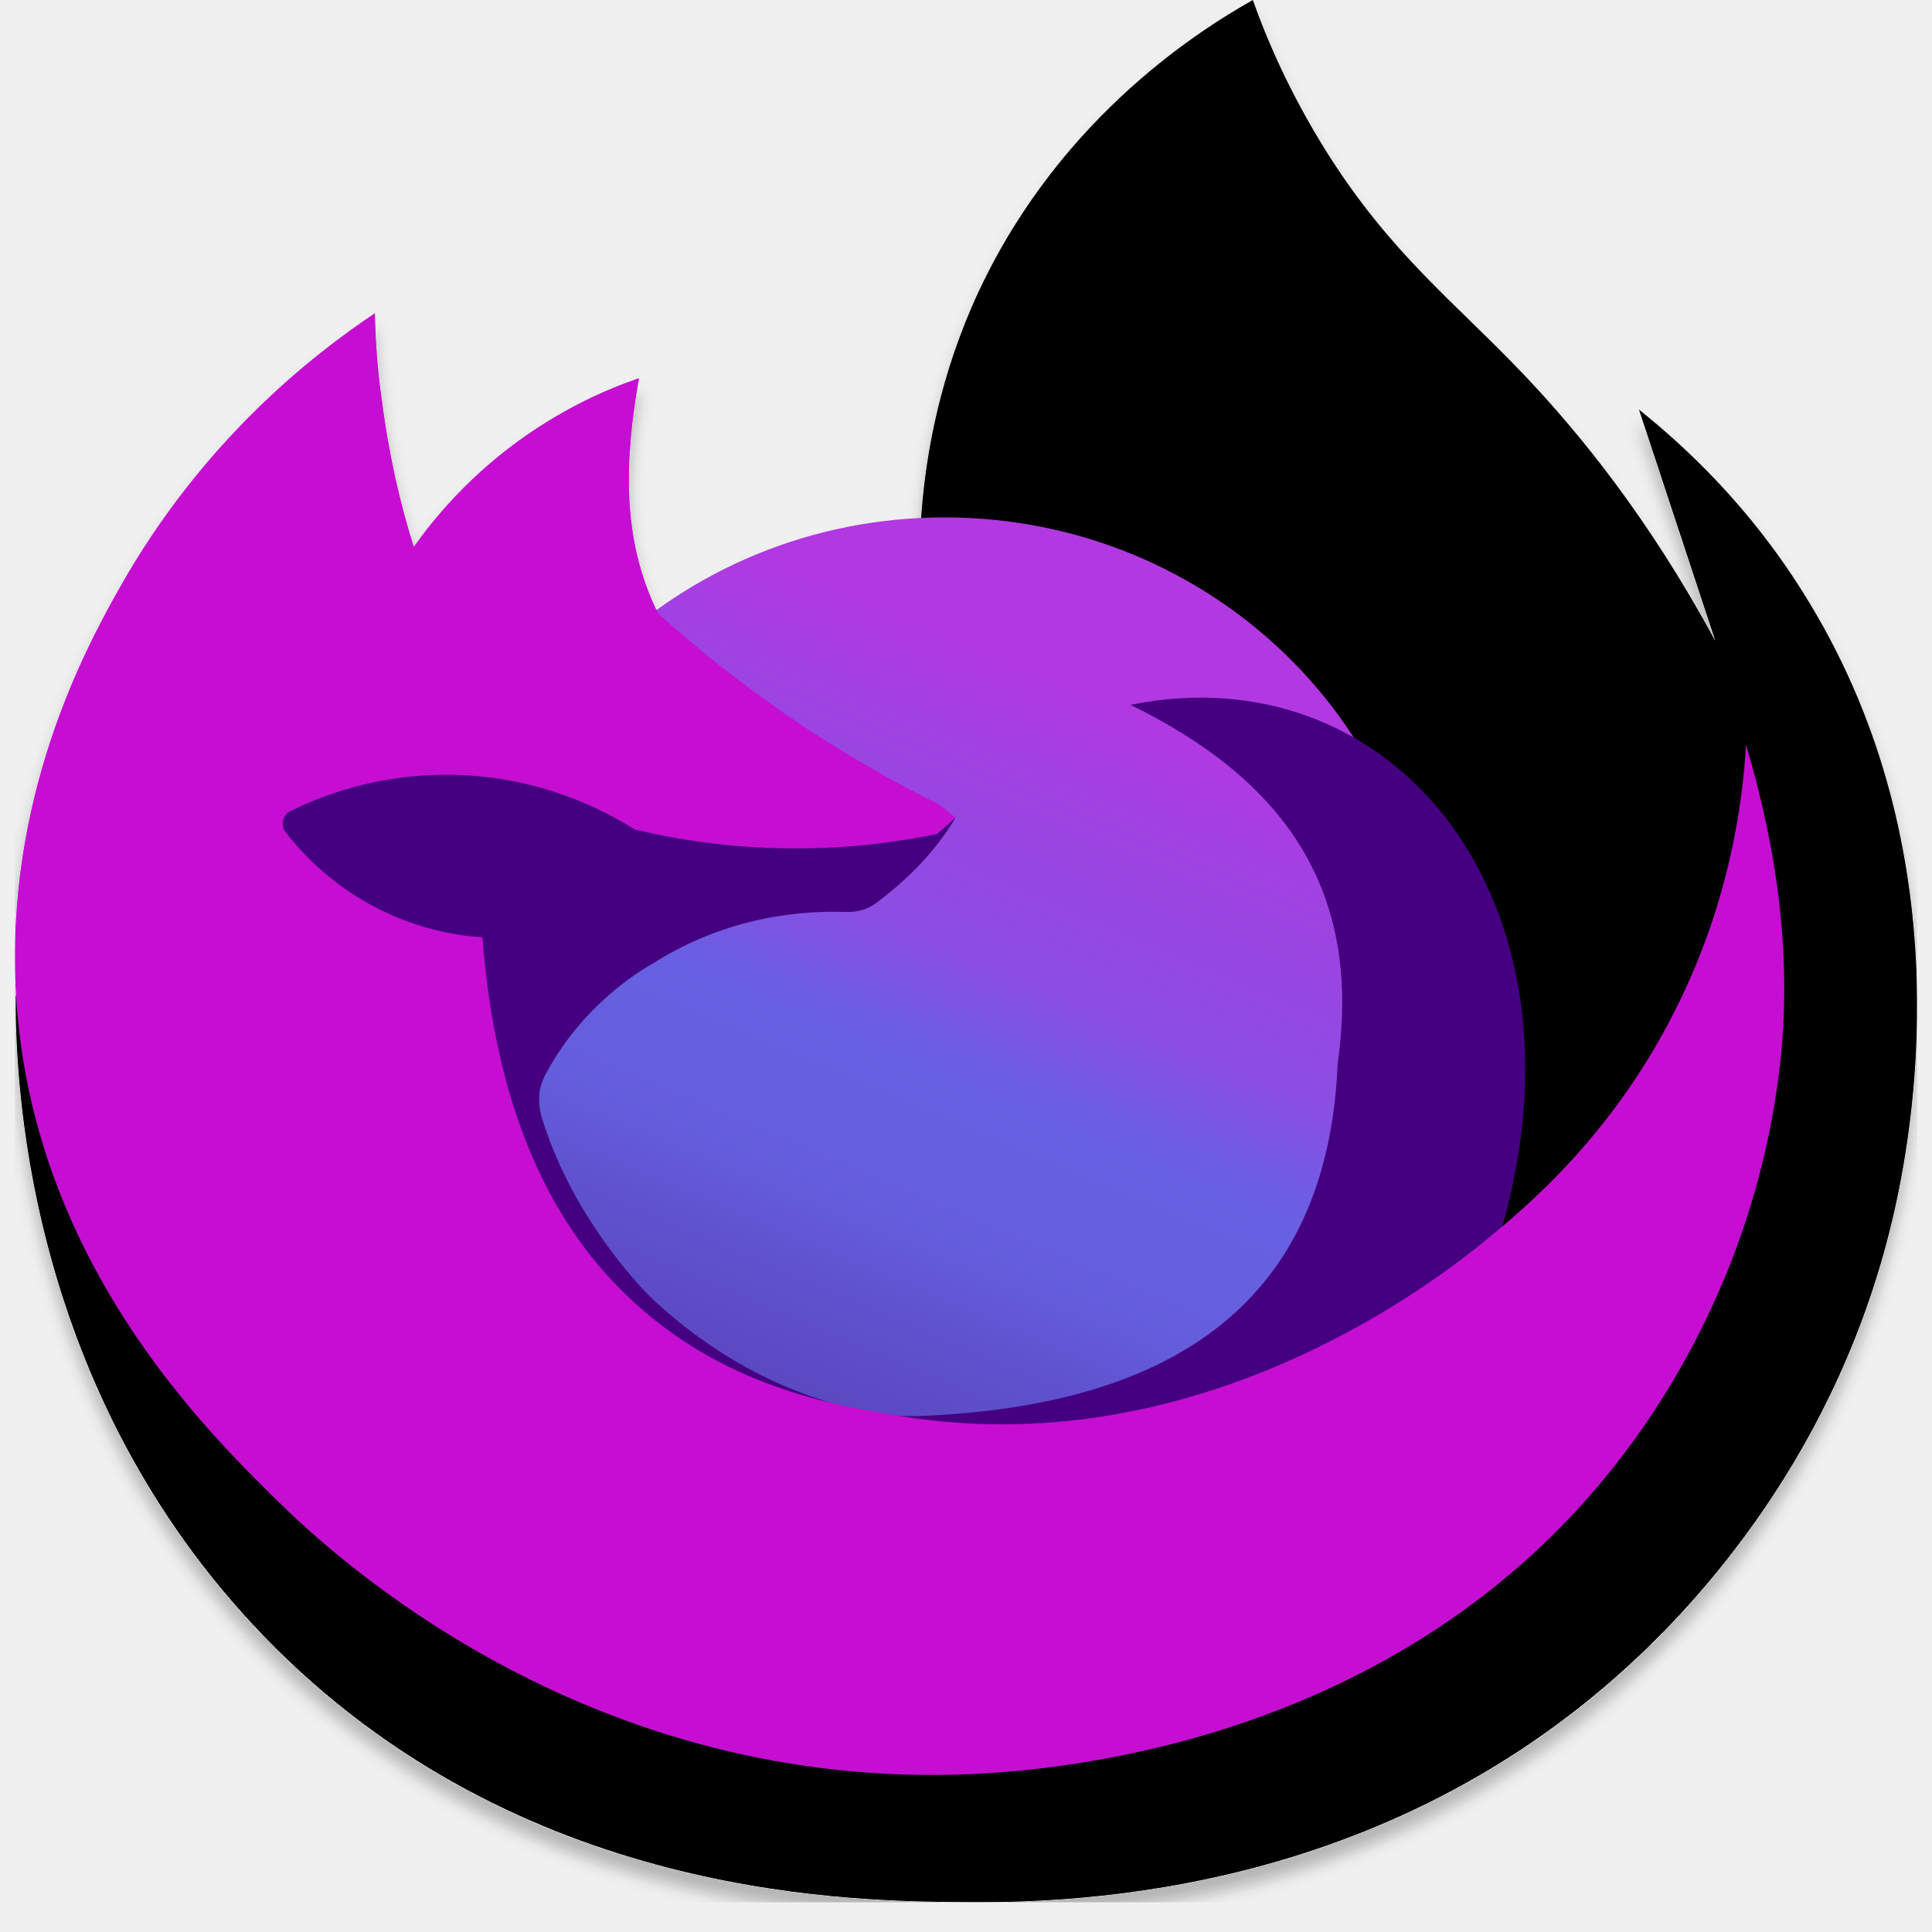
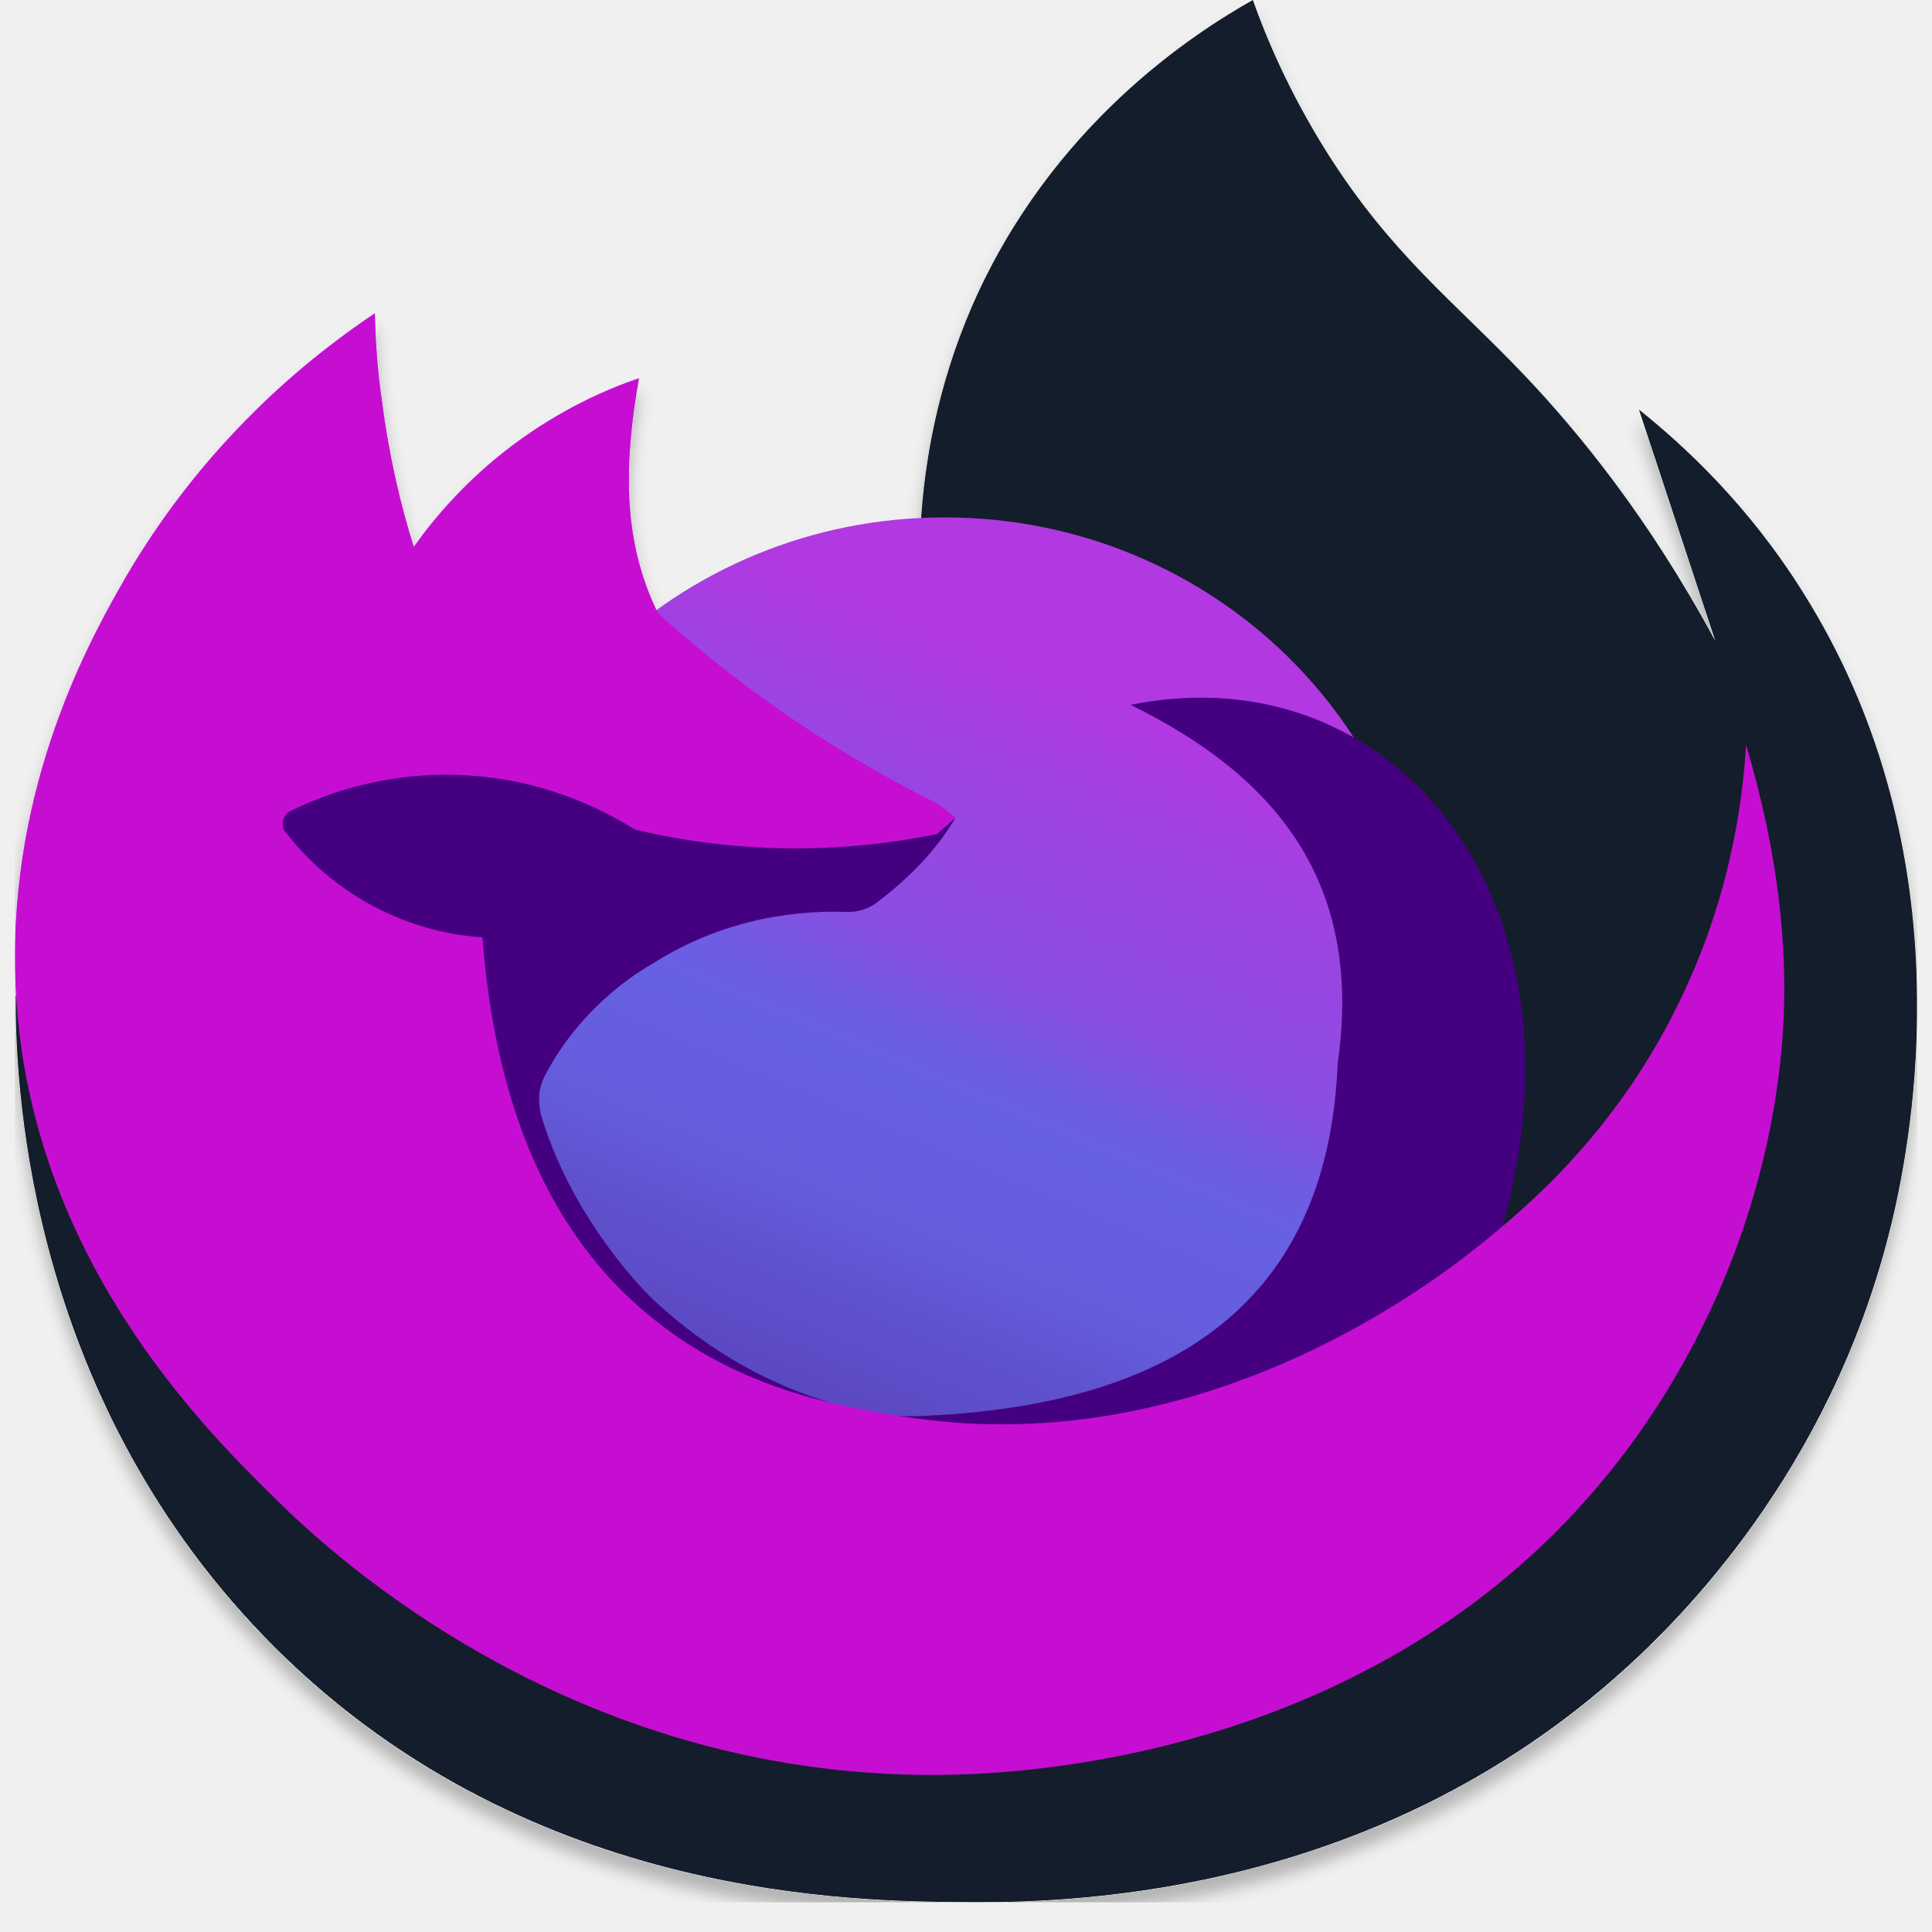
<svg xmlns="http://www.w3.org/2000/svg" width="520" height="520" viewBox="0 0 520 520" fill="none">
  <g clip-path="url(#clip0_31_533)" filter="url(#filter0_d_31_533)">
-     <path d="M4.226 268.036C4.131 288.41 6.034 370.579 67.986 437.18C135.933 510.316 226.529 511.469 256.03 511.949C284.198 512.334 368.418 512.141 437.983 448.616C455.588 432.567 494.986 391.722 509.832 326.179C515.922 299.27 527.437 226.326 485.28 159.438C470.434 135.7 453.114 119.842 441.124 110.232L461.679 172.508C443.693 139.256 424.851 116.383 410.766 101.486C391.543 81.208 374.604 68.715 357.094 40.941C346.911 24.699 340.726 9.995 337.205 0C321.502 8.842 282.961 33.541 261.644 82.362C251.938 104.754 248.797 125.417 247.846 140.409L243.754 162.225L4.226 268.036Z" fill="black" />
+     <path d="M4.226 268.036C4.131 288.41 6.034 370.579 67.986 437.18C135.933 510.316 226.529 511.469 256.03 511.949C284.198 512.334 368.418 512.141 437.983 448.616C455.588 432.567 494.986 391.722 509.832 326.179C515.922 299.27 527.437 226.326 485.28 159.438C470.434 135.7 453.114 119.842 441.124 110.232L461.679 172.508C443.693 139.256 424.851 116.383 410.766 101.486C391.543 81.208 374.604 68.715 357.094 40.941C346.911 24.699 340.726 9.995 337.205 0C321.502 8.842 282.961 33.541 261.644 82.362C251.938 104.754 248.797 125.417 247.846 140.409L243.754 162.225L4.226 268.036Z" fill="#141D2B" />
    <path d="M254.222 392.587C326.068 392.587 384.311 335.877 384.311 265.921C384.311 195.966 326.068 139.256 254.222 139.256C182.375 139.256 124.132 195.966 124.132 265.921C124.132 335.877 182.375 392.587 254.222 392.587Z" fill="url(#paint0_linear_31_533)" />
    <path d="M257.076 220.272C252.033 228.729 244.895 236.225 235.95 242.952C233.666 244.682 230.811 245.547 227.861 245.451C217.203 245.067 196.172 246.124 175.331 259.579C175.331 259.579 157.345 268.997 146.686 289.467C145.64 291.485 145.259 293.6 145.259 293.6C145.259 293.6 144.688 297.059 145.83 300.807C154.68 329.735 175.426 349.436 175.426 349.436C183.8 357.317 204.26 374.712 235.189 380.286C239.09 380.959 243.087 381.247 246.989 381.151C316.459 378.556 357.474 349.917 360.044 286.103C367.086 237.09 342.914 208.643 304.278 189.711C375.08 175.391 429.418 242.28 404.295 330.312V345.016C353.287 377.787 297.045 396.239 234.903 398.258L131.46 335.117L112.237 259.002L61.515 225.75L82.736 202.204L125.941 196.63L165.719 207.682L191.033 219.407H216.346L257.076 220.272Z" fill="#450081" />
    <path d="M100.912 84.284C84.259 95.432 54.377 118.593 31.919 158.669C23.163 174.238 1.086 214.794 4.321 268.036C8.603 338.865 55.044 384.611 74.267 403.543C89.778 418.92 156.108 480.331 257.172 477.64C279.535 477.063 372.51 471.489 433.13 396.335C442.265 384.995 472.623 345.688 479.189 285.623C482.234 257.753 478.523 229.306 469.958 200.474C469.007 216.235 465.581 241.607 452.163 269.285C434.938 305.036 410.576 325.122 398.871 334.636C382.503 347.899 320.17 394.125 241.85 381.055C224.055 378.075 194.459 373.366 168.764 348.764C146.591 327.524 133.173 295.81 129.842 252.275C123.561 251.89 113.189 250.352 101.769 244.586C88.541 237.859 80.452 228.729 76.455 223.443C76.265 223.059 75.98 222.098 76.17 220.944C76.455 219.503 77.407 218.734 77.692 218.542C85.496 214.602 101.198 208.163 121.753 208.547C145.925 208.931 163.34 218.542 170.858 223.251C181.992 225.942 196.362 228.248 213.206 228.344C228.432 228.441 241.66 226.615 252.128 224.5C253.841 223.059 255.459 221.617 257.172 220.079C255.649 218.83 254.126 217.581 252.604 216.428C242.516 211.43 231.668 205.375 220.343 198.168C203.214 187.116 188.844 175.679 177.139 165.108C167.051 144.637 168.289 123.302 172 101.775C163.245 104.754 150.874 110.136 137.931 119.842C125.274 129.357 116.71 139.64 111.381 147.136C107.859 135.988 104.719 122.726 102.816 107.733C101.579 99.468 101.103 91.588 100.912 84.284Z" fill="#C50ED2" />
  </g>
  <defs>
    <filter id="filter0_d_31_533" x="0" y="0" width="520" height="520" filterUnits="userSpaceOnUse" color-interpolation-filters="sRGB">
      <feFlood flood-opacity="0" result="BackgroundImageFix" />
      <feColorMatrix in="SourceAlpha" type="matrix" values="0 0 0 0 0 0 0 0 0 0 0 0 0 0 0 0 0 0 127 0" result="hardAlpha" />
      <feOffset dy="4" />
      <feGaussianBlur stdDeviation="2" />
      <feComposite in2="hardAlpha" operator="out" />
      <feColorMatrix type="matrix" values="0 0 0 0 0 0 0 0 0 0 0 0 0 0 0 0 0 0 0.25 0" />
      <feBlend mode="normal" in2="BackgroundImageFix" result="effect1_dropShadow_31_533" />
      <feBlend mode="normal" in="SourceGraphic" in2="effect1_dropShadow_31_533" result="shape" />
    </filter>
    <linearGradient id="paint0_linear_31_533" x1="205" y1="393" x2="293.5" y2="184" gradientUnits="userSpaceOnUse">
      <stop stop-color="#5841B7" />
      <stop offset="0.115" stop-color="#5C4AC4" />
      <stop offset="0.234" stop-color="#6053CF" />
      <stop offset="0.312" stop-color="#645CDB" />
      <stop offset="0.375" stop-color="#655EDE" />
      <stop offset="0.479" stop-color="#6661E2" />
      <stop offset="0.536" stop-color="#6D5DE2" />
      <stop offset="0.646" stop-color="#8B4DE2" />
      <stop offset="0.854" stop-color="#9E43E1" />
      <stop offset="1" stop-color="#B238E1" />
    </linearGradient>
    <clipPath id="clip0_31_533">
      <rect width="512" height="512" fill="white" transform="translate(4)" />
    </clipPath>
  </defs>
</svg>
